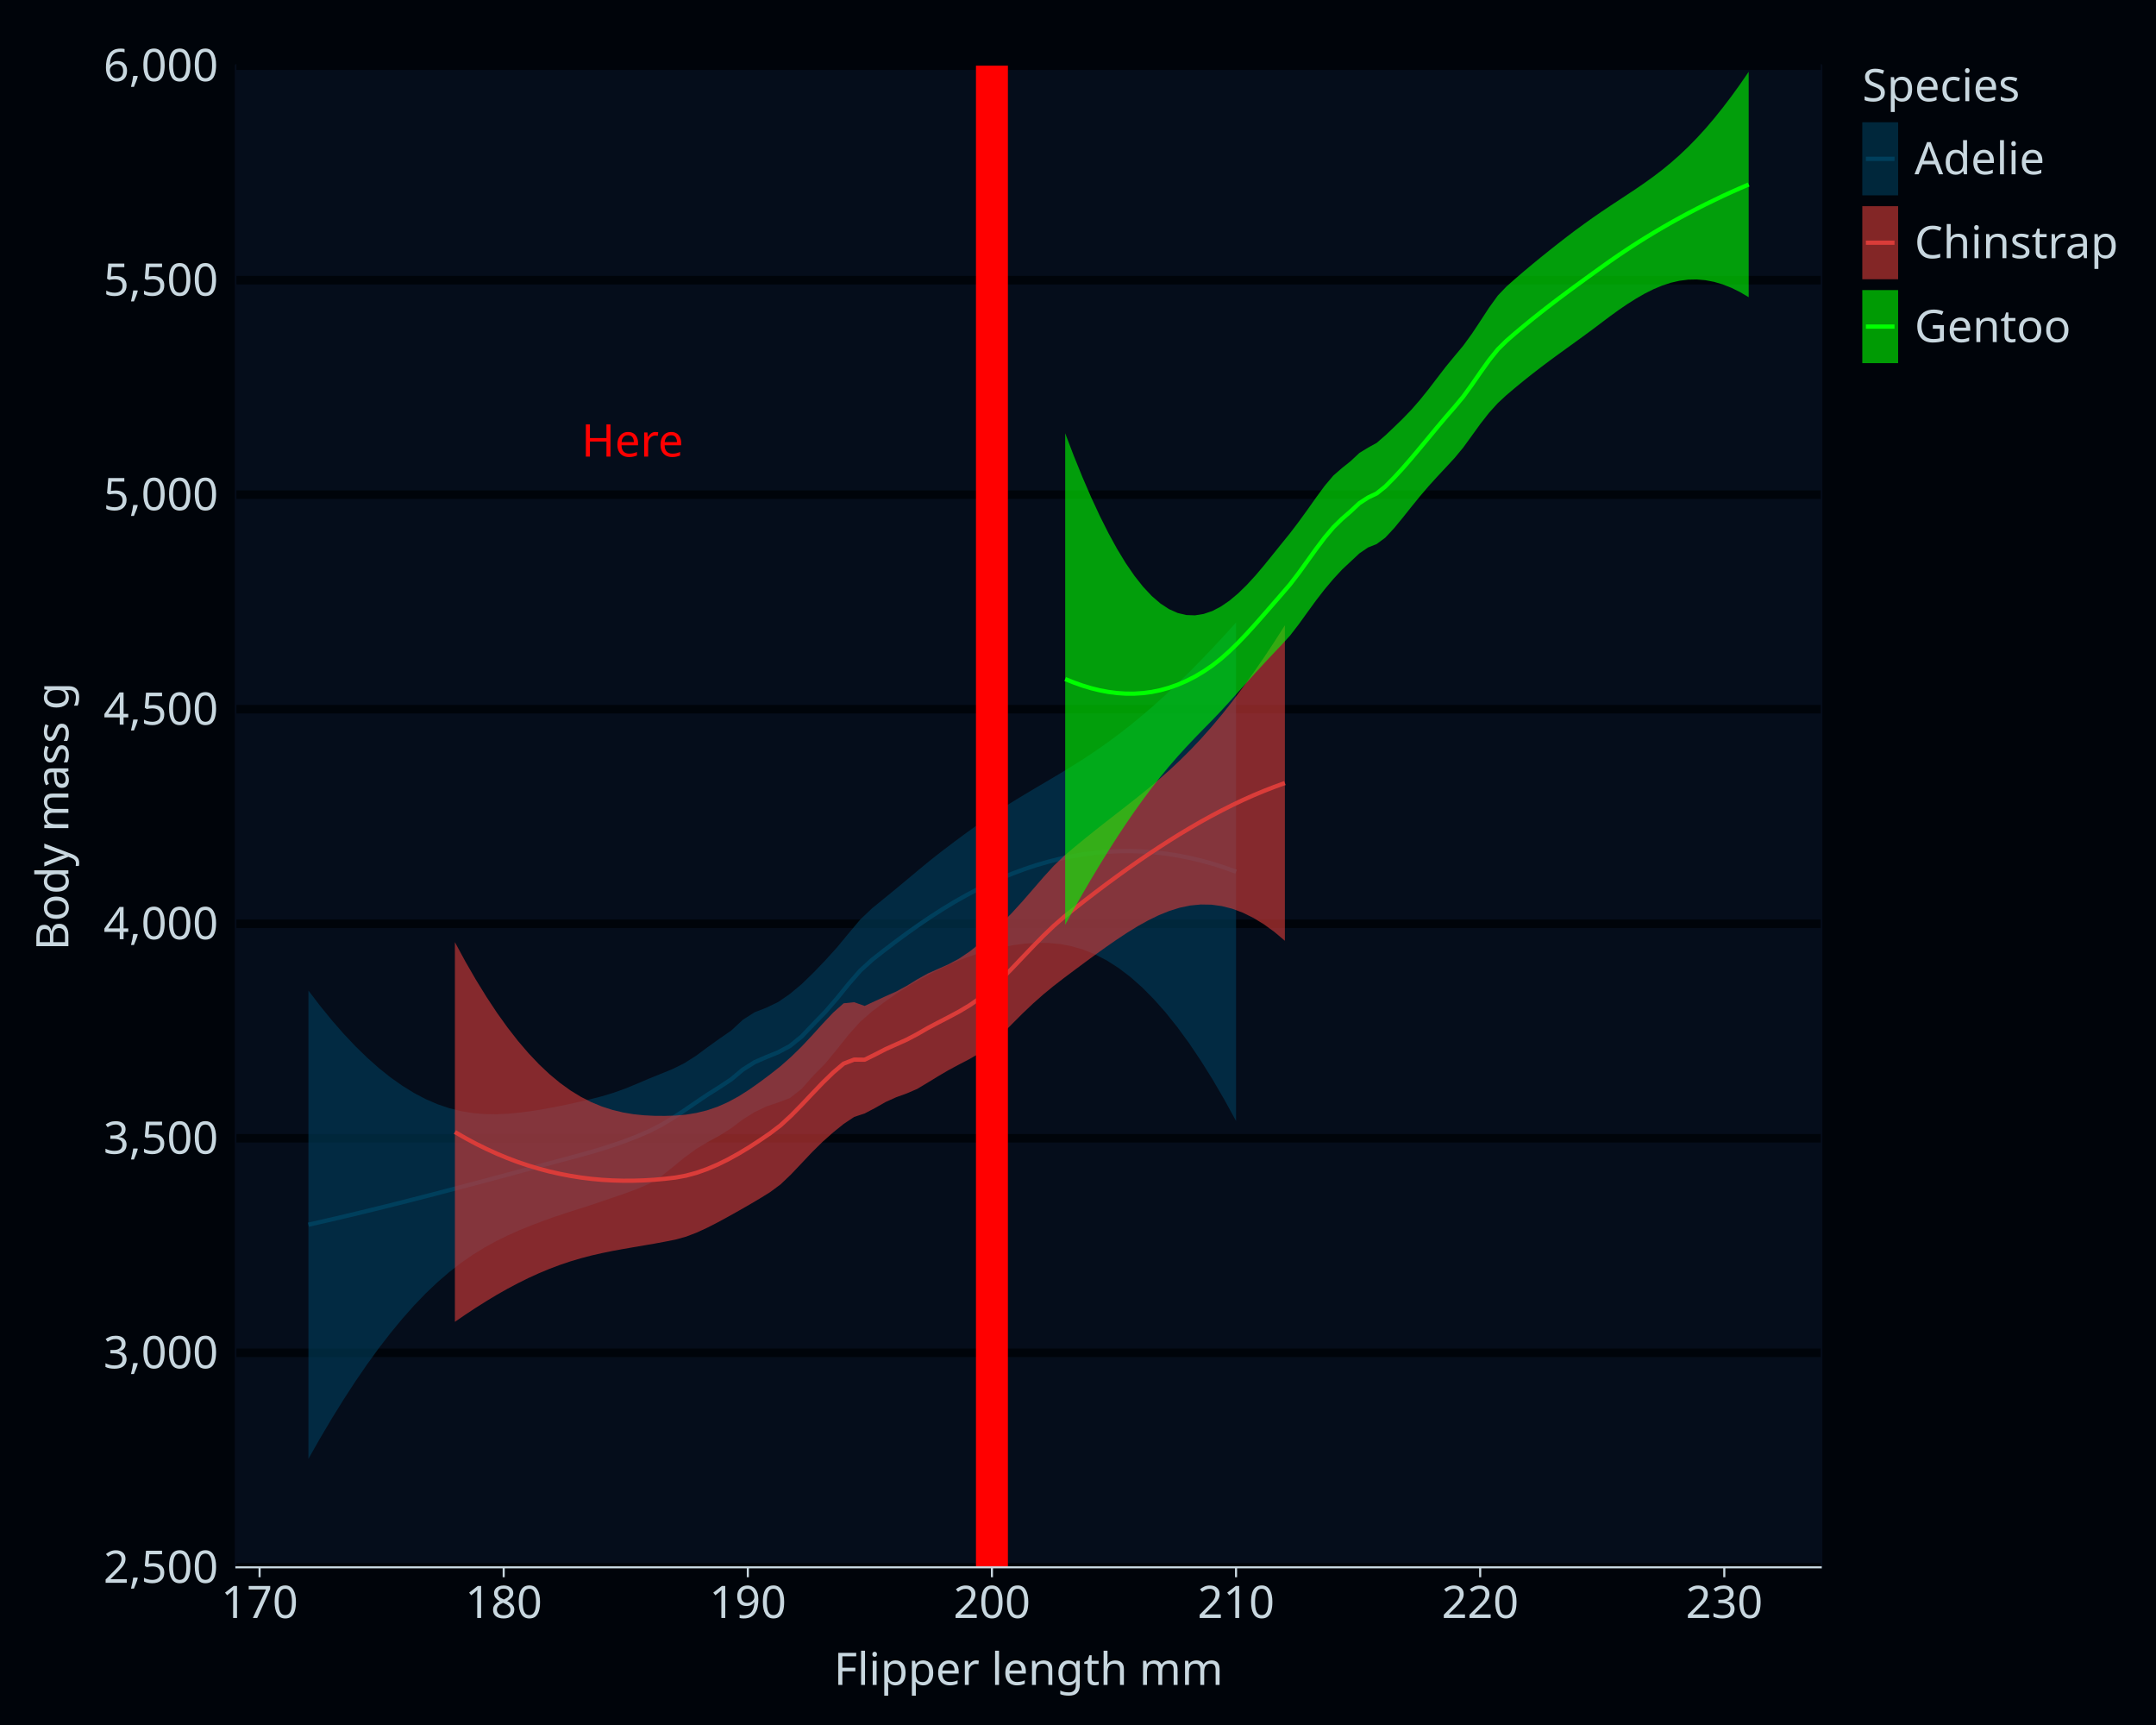
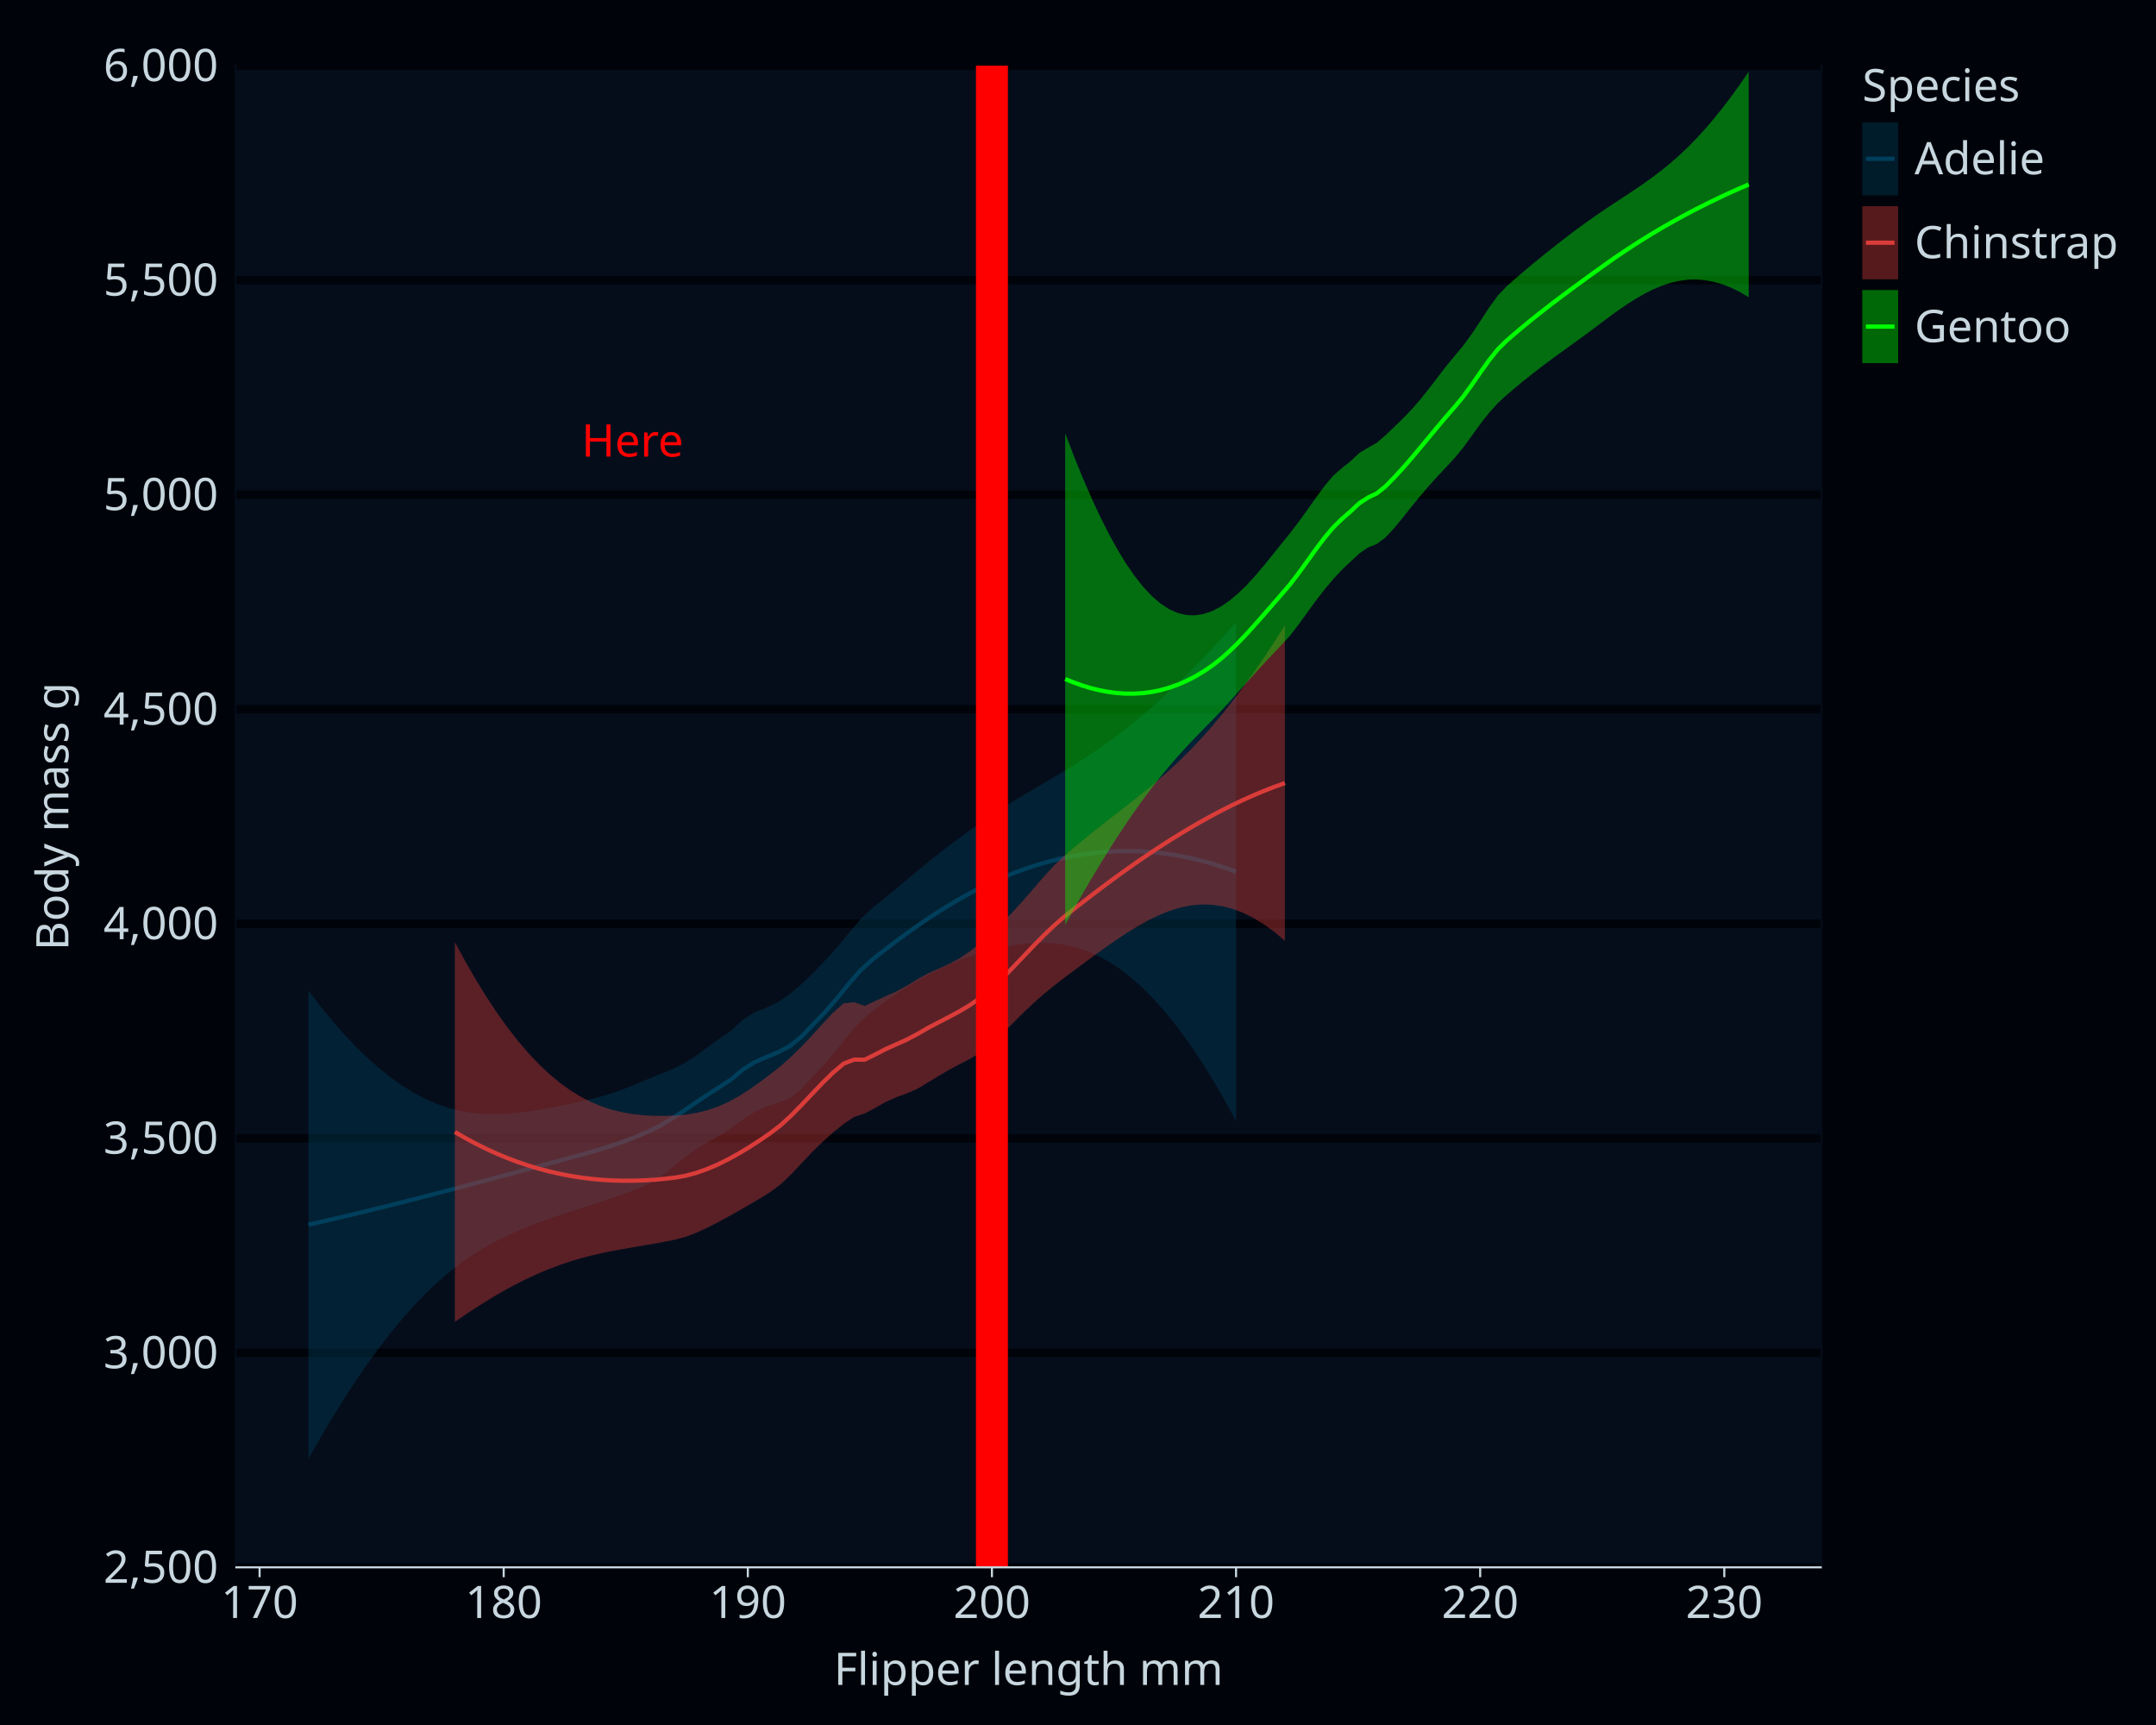
<svg xmlns="http://www.w3.org/2000/svg" class="svglite" data-engine-version="2.0" width="720.00pt" height="576.00pt" viewBox="0 0 720.00 576.00">
  <defs>
    <style type="text/css">
    .svglite line, .svglite polyline, .svglite polygon, .svglite path, .svglite rect, .svglite circle {
      fill: none;
      stroke: #000000;
      stroke-linecap: round;
      stroke-linejoin: round;
      stroke-miterlimit: 10.00;
    }
  </style>
  </defs>
  <rect width="100%" height="100%" style="stroke: none; fill: #FFFFFF;" />
  <defs>
    <clipPath id="cpMC4wMHw3MjAuMDB8MC4wMHw1NzYuMDA=">
      <rect x="0.00" y="0.00" width="720.00" height="576.00" />
    </clipPath>
  </defs>
  <g clip-path="url(#cpMC4wMHw3MjAuMDB8MC4wMHw1NzYuMDA=)">
    <rect x="0.00" y="0.00" width="720.00" height="576.00" style="stroke-width: 1.07; stroke: #00040A; fill: #00040A;" />
    <rect x="78.95" y="21.92" width="529.09" height="501.43" style="stroke-width: 1.07; stroke: #050D1B; fill: #050D1B;" />
    <polyline points="127.45,523.35 127.45,21.92 " style="stroke-width: 2.84; stroke: none; stroke-linecap: butt;" />
    <polyline points="208.98,523.35 208.98,21.92 " style="stroke-width: 2.84; stroke: none; stroke-linecap: butt;" />
    <polyline points="290.50,523.35 290.50,21.92 " style="stroke-width: 2.84; stroke: none; stroke-linecap: butt;" />
    <polyline points="372.02,523.35 372.02,21.92 " style="stroke-width: 2.84; stroke: none; stroke-linecap: butt;" />
    <polyline points="453.55,523.35 453.55,21.92 " style="stroke-width: 2.84; stroke: none; stroke-linecap: butt;" />
    <polyline points="535.07,523.35 535.07,21.92 " style="stroke-width: 2.84; stroke: none; stroke-linecap: butt;" />
    <polyline points="78.95,523.35 608.03,523.35 " style="stroke-width: 2.84; stroke: #00040A; stroke-linecap: butt;" />
    <polyline points="78.95,451.71 608.03,451.71 " style="stroke-width: 2.84; stroke: #00040A; stroke-linecap: butt;" />
    <polyline points="78.95,380.08 608.03,380.08 " style="stroke-width: 2.84; stroke: #00040A; stroke-linecap: butt;" />
    <polyline points="78.95,308.45 608.03,308.45 " style="stroke-width: 2.84; stroke: #00040A; stroke-linecap: butt;" />
    <polyline points="78.95,236.82 608.03,236.82 " style="stroke-width: 2.84; stroke: #00040A; stroke-linecap: butt;" />
    <polyline points="78.95,165.18 608.03,165.18 " style="stroke-width: 2.84; stroke: #00040A; stroke-linecap: butt;" />
    <polyline points="78.95,93.55 608.03,93.55 " style="stroke-width: 2.84; stroke: #00040A; stroke-linecap: butt;" />
    <polyline points="78.95,21.92 608.03,21.92 " style="stroke-width: 2.84; stroke: #00040A; stroke-linecap: butt;" />
    <polyline points="86.69,523.35 86.69,21.92 " style="stroke-width: 2.84; stroke: none; stroke-linecap: butt;" />
    <polyline points="168.21,523.35 168.21,21.92 " style="stroke-width: 2.84; stroke: none; stroke-linecap: butt;" />
    <polyline points="249.74,523.35 249.74,21.92 " style="stroke-width: 2.84; stroke: none; stroke-linecap: butt;" />
    <polyline points="331.26,523.35 331.26,21.92 " style="stroke-width: 2.84; stroke: none; stroke-linecap: butt;" />
    <polyline points="412.78,523.35 412.78,21.92 " style="stroke-width: 2.84; stroke: none; stroke-linecap: butt;" />
    <polyline points="494.31,523.35 494.31,21.92 " style="stroke-width: 2.84; stroke: none; stroke-linecap: butt;" />
    <polyline points="575.83,523.35 575.83,21.92 " style="stroke-width: 2.84; stroke: none; stroke-linecap: butt;" />
-     <polygon points="103.00,330.76 106.92,335.89 110.84,340.70 114.76,345.19 118.68,349.34 122.60,353.16 126.52,356.64 130.45,359.78 134.37,362.55 138.29,364.97 142.21,367.03 146.13,368.72 150.05,370.05 153.97,371.03 157.89,371.67 161.82,372.00 165.74,372.06 169.66,371.88 173.58,371.51 177.50,370.99 181.42,370.36 185.34,369.64 189.27,368.84 193.19,367.97 197.11,367.06 201.03,366.06 204.95,364.87 208.87,363.46 212.79,361.85 216.72,360.17 220.64,358.58 224.56,356.99 228.48,355.05 232.40,352.56 236.32,349.66 240.24,346.84 244.17,344.14 248.09,340.50 252.01,338.01 255.93,336.48 259.85,334.60 263.77,331.90 267.69,328.63 271.61,324.83 275.54,320.74 279.46,316.42 283.38,311.68 287.30,307.02 291.22,303.30 295.14,300.11 299.06,296.90 302.99,293.64 306.91,290.35 310.83,287.13 314.75,284.06 318.67,281.10 322.59,278.19 326.51,275.38 330.44,272.69 334.36,270.11 338.28,267.65 342.20,265.27 346.12,262.94 350.04,260.63 353.96,258.30 357.88,255.91 361.81,253.43 365.73,250.83 369.65,248.09 373.57,245.20 377.49,242.14 381.41,238.92 385.33,235.54 389.26,232.00 393.18,228.31 397.10,224.48 401.02,220.50 404.94,216.41 408.86,212.19 412.78,207.86 412.78,374.31 408.86,367.16 404.94,360.44 401.02,354.17 397.10,348.34 393.18,342.98 389.26,338.07 385.33,333.65 381.41,329.69 377.49,326.22 373.57,323.24 369.65,320.73 365.73,318.69 361.81,317.11 357.88,315.96 353.96,315.22 350.04,314.86 346.12,314.82 342.20,315.09 338.28,315.61 334.36,316.36 330.44,317.31 326.51,318.45 322.59,319.78 318.67,321.33 314.75,323.12 310.83,325.10 306.91,327.19 302.99,329.47 299.06,331.98 295.14,334.76 291.22,337.73 287.30,341.15 283.38,345.51 279.46,350.45 275.54,355.18 271.61,359.17 267.69,363.60 263.77,366.67 259.85,368.14 255.93,369.45 252.01,371.34 248.09,373.78 244.17,376.72 240.24,379.23 236.32,381.35 232.40,383.72 228.48,386.58 224.56,389.81 220.64,392.92 216.72,395.30 212.79,397.00 208.87,398.45 204.95,399.79 201.03,401.12 197.11,402.45 193.19,403.71 189.27,404.95 185.34,406.26 181.42,407.66 177.50,409.14 173.58,410.73 169.66,412.48 165.74,414.40 161.82,416.56 157.89,418.98 153.97,421.70 150.05,424.74 146.13,428.12 142.21,431.84 138.29,435.91 134.37,440.33 130.45,445.08 126.52,450.16 122.60,455.57 118.68,461.28 114.76,467.30 110.84,473.62 106.92,480.23 103.00,487.13 " style="stroke-width: 0.00; stroke: none; stroke-linecap: butt; fill: #003F5C; fill-opacity: 0.60;" />
+     <polygon points="103.00,330.76 106.92,335.89 110.84,340.70 114.76,345.19 118.68,349.34 122.60,353.16 126.52,356.64 130.45,359.78 134.37,362.55 138.29,364.97 142.21,367.03 146.13,368.72 150.05,370.05 153.97,371.03 157.89,371.67 161.82,372.00 165.74,372.06 169.66,371.88 173.58,371.51 177.50,370.99 181.42,370.36 185.34,369.64 189.27,368.84 193.19,367.97 197.11,367.06 201.03,366.06 204.95,364.87 208.87,363.46 212.79,361.85 216.72,360.17 220.64,358.58 224.56,356.99 228.48,355.05 232.40,352.56 236.32,349.66 240.24,346.84 244.17,344.14 248.09,340.50 252.01,338.01 255.93,336.48 259.85,334.60 263.77,331.90 267.69,328.63 271.61,324.83 275.54,320.74 279.46,316.42 283.38,311.68 287.30,307.02 291.22,303.30 295.14,300.11 299.06,296.90 302.99,293.64 306.91,290.35 310.83,287.13 314.75,284.06 318.67,281.10 322.59,278.19 326.51,275.38 330.44,272.69 334.36,270.11 338.28,267.65 342.20,265.27 346.12,262.94 350.04,260.63 353.96,258.30 357.88,255.91 361.81,253.43 365.73,250.83 369.65,248.09 373.57,245.20 377.49,242.14 381.41,238.92 385.33,235.54 389.26,232.00 393.18,228.31 397.10,224.48 401.02,220.50 404.94,216.41 408.86,212.19 412.78,207.86 412.78,374.31 408.86,367.16 404.94,360.44 401.02,354.17 397.10,348.34 393.18,342.98 389.26,338.07 385.33,333.65 381.41,329.69 377.49,326.22 373.57,323.24 369.65,320.73 365.73,318.69 361.81,317.11 357.88,315.96 353.96,315.22 350.04,314.86 346.12,314.82 342.20,315.09 338.28,315.61 334.36,316.36 330.44,317.31 326.51,318.45 322.59,319.78 318.67,321.33 314.75,323.12 310.83,325.10 306.91,327.19 302.99,329.47 299.06,331.98 295.14,334.76 291.22,337.73 287.30,341.15 283.38,345.51 279.46,350.45 275.54,355.18 271.61,359.17 267.69,363.60 263.77,366.67 259.85,368.14 255.93,369.45 252.01,371.34 248.09,373.78 244.17,376.72 240.24,379.23 236.32,381.35 232.40,383.72 228.48,386.58 224.56,389.81 220.64,392.92 216.72,395.30 212.79,397.00 208.87,398.45 204.95,399.79 201.03,401.12 197.11,402.45 193.19,403.71 189.27,404.95 185.34,406.26 181.42,407.66 177.50,409.14 173.58,410.73 169.66,412.48 165.74,414.40 161.82,416.56 157.89,418.98 153.97,421.70 150.05,424.74 146.13,428.12 142.21,431.84 138.29,435.91 134.37,440.33 130.45,445.08 126.52,450.16 122.60,455.57 118.68,461.28 114.76,467.30 110.84,473.62 106.92,480.23 103.00,487.13 " style="stroke-width: 0.00; stroke: none; stroke-linecap: butt; fill: #003F5C; fill-opacity: 0.40;" />
    <polyline points="103.00,330.76 106.92,335.89 110.84,340.70 114.76,345.19 118.68,349.34 122.60,353.16 126.52,356.64 130.45,359.78 134.37,362.55 138.29,364.97 142.21,367.03 146.13,368.72 150.05,370.05 153.97,371.03 157.89,371.67 161.82,372.00 165.74,372.06 169.66,371.88 173.58,371.51 177.50,370.99 181.42,370.36 185.34,369.64 189.27,368.84 193.19,367.97 197.11,367.06 201.03,366.06 204.95,364.87 208.87,363.46 212.79,361.85 216.72,360.17 220.64,358.58 224.56,356.99 228.48,355.05 232.40,352.56 236.32,349.66 240.24,346.84 244.17,344.14 248.09,340.50 252.01,338.01 255.93,336.48 259.85,334.60 263.77,331.90 267.69,328.63 271.61,324.83 275.54,320.74 279.46,316.42 283.38,311.68 287.30,307.02 291.22,303.30 295.14,300.11 299.06,296.90 302.99,293.64 306.91,290.35 310.83,287.13 314.75,284.06 318.67,281.10 322.59,278.19 326.51,275.38 330.44,272.69 334.36,270.11 338.28,267.65 342.20,265.27 346.12,262.94 350.04,260.63 353.96,258.30 357.88,255.91 361.81,253.43 365.73,250.83 369.65,248.09 373.57,245.20 377.49,242.14 381.41,238.92 385.33,235.54 389.26,232.00 393.18,228.31 397.10,224.48 401.02,220.50 404.94,216.41 408.86,212.19 412.78,207.86 " style="stroke-width: 1.41; stroke: none; stroke-linecap: butt;" />
    <polyline points="412.78,374.31 408.86,367.16 404.94,360.44 401.02,354.17 397.10,348.34 393.18,342.98 389.26,338.07 385.33,333.65 381.41,329.69 377.49,326.22 373.57,323.24 369.65,320.73 365.73,318.69 361.81,317.11 357.88,315.96 353.96,315.22 350.04,314.86 346.12,314.82 342.20,315.09 338.28,315.61 334.36,316.36 330.44,317.31 326.51,318.45 322.59,319.78 318.67,321.33 314.75,323.12 310.83,325.10 306.91,327.19 302.99,329.47 299.06,331.98 295.14,334.76 291.22,337.73 287.30,341.15 283.38,345.51 279.46,350.45 275.54,355.18 271.61,359.17 267.69,363.60 263.77,366.67 259.85,368.14 255.93,369.45 252.01,371.34 248.09,373.78 244.17,376.72 240.24,379.23 236.32,381.35 232.40,383.72 228.48,386.58 224.56,389.81 220.64,392.92 216.72,395.30 212.79,397.00 208.87,398.45 204.95,399.79 201.03,401.12 197.11,402.45 193.19,403.71 189.27,404.95 185.34,406.26 181.42,407.66 177.50,409.14 173.58,410.73 169.66,412.48 165.74,414.40 161.82,416.56 157.89,418.98 153.97,421.70 150.05,424.74 146.13,428.12 142.21,431.84 138.29,435.91 134.37,440.33 130.45,445.08 126.52,450.16 122.60,455.57 118.68,461.28 114.76,467.30 110.84,473.62 106.92,480.23 103.00,487.13 " style="stroke-width: 1.41; stroke: none; stroke-linecap: butt;" />
    <polyline points="103.00,408.94 106.92,408.06 110.84,407.16 114.76,406.24 118.68,405.31 122.60,404.36 126.52,403.40 130.45,402.43 134.37,401.44 138.29,400.44 142.21,399.44 146.13,398.42 150.05,397.39 153.97,396.36 157.89,395.32 161.82,394.28 165.74,393.23 169.66,392.18 173.58,391.12 177.50,390.07 181.42,389.01 185.34,387.95 189.27,386.89 193.19,385.84 197.11,384.75 201.03,383.59 204.95,382.33 208.87,380.95 212.79,379.43 216.72,377.73 220.64,375.75 224.56,373.40 228.48,370.82 232.40,368.14 236.32,365.50 240.24,363.03 244.17,360.43 248.09,357.14 252.01,354.67 255.93,352.97 259.85,351.37 263.77,349.29 267.69,346.12 271.61,342.00 275.54,337.96 279.46,333.43 283.38,328.59 287.30,324.09 291.22,320.51 295.14,317.43 299.06,314.44 302.99,311.55 306.91,308.77 310.83,306.11 314.75,303.59 318.67,301.21 322.59,298.99 326.51,296.91 330.44,295.00 334.36,293.24 338.28,291.63 342.20,290.18 346.12,288.88 350.04,287.75 353.96,286.76 357.88,285.94 361.81,285.27 365.73,284.76 369.65,284.41 373.57,284.22 377.49,284.18 381.41,284.31 385.33,284.59 389.26,285.04 393.18,285.64 397.10,286.41 401.02,287.33 404.94,288.42 408.86,289.67 412.78,291.08 " style="stroke-width: 1.41; stroke: #003F5C; stroke-linecap: butt;" />
-     <polygon points="151.91,314.59 155.42,321.07 158.93,327.15 162.44,332.84 165.94,338.14 169.45,343.04 172.96,347.55 176.47,351.65 179.98,355.36 183.49,358.67 187.00,361.58 190.50,364.11 194.01,366.26 197.52,368.04 201.03,369.49 204.54,370.61 208.05,371.46 211.56,372.05 215.06,372.41 218.57,372.59 222.08,372.61 225.59,372.50 229.10,372.19 232.61,371.61 236.12,370.75 239.62,369.56 243.13,368.00 246.64,366.10 250.15,363.87 253.66,361.39 257.17,358.77 260.68,356.00 264.18,352.90 267.69,349.48 271.20,345.74 274.71,341.86 278.22,338.14 281.73,335.01 285.24,334.65 288.74,335.89 292.25,334.26 295.76,332.65 299.27,331.09 302.78,329.19 306.29,327.03 309.80,325.08 313.31,323.52 316.81,321.95 320.32,320.07 323.83,317.71 327.34,314.92 330.85,311.81 334.36,308.48 337.87,304.90 341.37,301.06 344.88,297.03 348.39,292.97 351.90,289.11 355.41,285.74 358.92,282.78 362.43,279.90 365.93,277.09 369.44,274.33 372.95,271.60 376.46,268.87 379.97,266.10 383.48,263.26 386.99,260.31 390.49,257.21 394.00,253.93 397.51,250.45 401.02,246.74 404.53,242.80 408.04,238.62 411.55,234.20 415.05,229.55 418.56,224.67 422.07,219.59 425.58,214.29 429.09,208.80 429.09,314.14 425.58,311.18 422.07,308.63 418.56,306.49 415.05,304.76 411.55,303.45 408.04,302.56 404.53,302.08 401.02,302.02 397.51,302.36 394.00,303.09 390.49,304.18 386.99,305.60 383.48,307.31 379.97,309.26 376.46,311.42 372.95,313.74 369.44,316.17 365.93,318.69 362.43,321.26 358.92,323.87 355.41,326.49 351.90,329.20 348.39,332.08 344.88,335.19 341.37,338.53 337.87,342.04 334.36,345.59 330.85,348.91 327.34,351.55 323.83,353.60 320.32,355.43 316.81,357.31 313.31,359.36 309.80,361.51 306.29,363.61 302.78,365.12 299.27,366.39 295.76,367.97 292.25,369.97 288.74,371.81 285.24,372.96 281.73,375.31 278.22,378.14 274.71,381.26 271.20,384.72 267.69,388.43 264.18,392.14 260.68,395.48 257.17,398.08 253.66,400.25 250.15,402.32 246.64,404.33 243.13,406.29 239.62,408.20 236.12,409.99 232.61,411.60 229.10,412.94 225.59,413.91 222.08,414.61 218.57,415.26 215.06,415.86 211.56,416.46 208.05,417.07 204.54,417.71 201.03,418.43 197.52,419.23 194.01,420.15 190.50,421.19 187.00,422.37 183.49,423.69 179.98,425.15 176.47,426.75 172.96,428.49 169.45,430.35 165.94,432.34 162.44,434.45 158.93,436.66 155.42,438.97 151.91,441.38 " style="stroke-width: 0.00; stroke: none; stroke-linecap: butt; fill: #DA3C39; fill-opacity: 0.60;" />
+     <polygon points="151.91,314.59 155.42,321.07 158.93,327.15 162.44,332.84 165.94,338.14 169.45,343.04 172.96,347.55 176.47,351.65 179.98,355.36 183.49,358.67 187.00,361.58 190.50,364.11 194.01,366.26 197.52,368.04 201.03,369.49 204.54,370.61 208.05,371.46 211.56,372.05 215.06,372.41 218.57,372.59 222.08,372.61 225.59,372.50 229.10,372.19 232.61,371.61 236.12,370.75 239.62,369.56 243.13,368.00 246.64,366.10 250.15,363.87 253.66,361.39 257.17,358.77 260.68,356.00 264.18,352.90 267.69,349.48 271.20,345.74 274.71,341.86 278.22,338.14 281.73,335.01 285.24,334.65 288.74,335.89 292.25,334.26 295.76,332.65 299.27,331.09 302.78,329.19 306.29,327.03 309.80,325.08 313.31,323.52 316.81,321.95 320.32,320.07 323.83,317.71 327.34,314.92 330.85,311.81 334.36,308.48 337.87,304.90 341.37,301.06 344.88,297.03 348.39,292.97 351.90,289.11 355.41,285.74 358.92,282.78 362.43,279.90 365.93,277.09 369.44,274.33 372.95,271.60 376.46,268.87 379.97,266.10 383.48,263.26 386.99,260.31 390.49,257.21 394.00,253.93 397.51,250.45 401.02,246.74 404.53,242.80 408.04,238.62 411.55,234.20 415.05,229.55 418.56,224.67 422.07,219.59 425.58,214.29 429.09,208.80 429.09,314.14 425.58,311.18 422.07,308.63 418.56,306.49 415.05,304.76 411.55,303.45 408.04,302.56 404.53,302.08 401.02,302.02 397.51,302.36 394.00,303.09 390.49,304.18 386.99,305.60 383.48,307.31 379.97,309.26 376.46,311.42 372.95,313.74 369.44,316.17 365.93,318.69 362.43,321.26 358.92,323.87 355.41,326.49 351.90,329.20 348.39,332.08 344.88,335.19 341.37,338.53 337.87,342.04 334.36,345.59 330.85,348.91 327.34,351.55 323.83,353.60 320.32,355.43 316.81,357.31 313.31,359.36 309.80,361.51 306.29,363.61 302.78,365.12 299.27,366.39 295.76,367.97 292.25,369.97 288.74,371.81 285.24,372.96 281.73,375.31 278.22,378.14 274.71,381.26 271.20,384.72 267.69,388.43 264.18,392.14 260.68,395.48 257.17,398.08 253.66,400.25 250.15,402.32 246.64,404.33 243.13,406.29 239.62,408.20 236.12,409.99 232.61,411.60 229.10,412.94 225.59,413.91 222.08,414.61 218.57,415.26 215.06,415.86 211.56,416.46 208.05,417.07 204.54,417.71 201.03,418.43 197.52,419.23 194.01,420.15 190.50,421.19 187.00,422.37 183.49,423.69 179.98,425.15 176.47,426.75 172.96,428.49 169.45,430.35 165.94,432.34 162.44,434.45 158.93,436.66 155.42,438.97 151.91,441.38 " style="stroke-width: 0.00; stroke: none; stroke-linecap: butt; fill: #DA3C39; fill-opacity: 0.40;" />
    <polyline points="151.91,314.59 155.42,321.07 158.93,327.15 162.44,332.84 165.94,338.14 169.45,343.04 172.96,347.55 176.47,351.65 179.98,355.36 183.49,358.67 187.00,361.58 190.50,364.11 194.01,366.26 197.52,368.04 201.03,369.49 204.54,370.61 208.05,371.46 211.56,372.05 215.06,372.41 218.57,372.59 222.08,372.61 225.59,372.50 229.10,372.19 232.61,371.61 236.12,370.75 239.62,369.56 243.13,368.00 246.64,366.10 250.15,363.87 253.66,361.39 257.17,358.77 260.68,356.00 264.18,352.90 267.69,349.48 271.20,345.74 274.71,341.86 278.22,338.14 281.73,335.01 285.24,334.65 288.74,335.89 292.25,334.26 295.76,332.65 299.27,331.09 302.78,329.19 306.29,327.03 309.80,325.08 313.31,323.52 316.81,321.95 320.32,320.07 323.83,317.71 327.34,314.92 330.85,311.81 334.36,308.48 337.87,304.90 341.37,301.06 344.88,297.03 348.39,292.97 351.90,289.11 355.41,285.74 358.92,282.78 362.43,279.90 365.93,277.09 369.44,274.33 372.95,271.60 376.46,268.87 379.97,266.10 383.48,263.26 386.99,260.31 390.49,257.21 394.00,253.93 397.51,250.45 401.02,246.74 404.53,242.80 408.04,238.62 411.55,234.20 415.05,229.55 418.56,224.67 422.07,219.59 425.58,214.29 429.09,208.80 " style="stroke-width: 1.41; stroke: none; stroke-linecap: butt;" />
    <polyline points="429.09,314.14 425.58,311.18 422.07,308.63 418.56,306.49 415.05,304.76 411.55,303.45 408.04,302.56 404.53,302.08 401.02,302.02 397.51,302.36 394.00,303.09 390.49,304.18 386.99,305.60 383.48,307.31 379.97,309.26 376.46,311.42 372.95,313.74 369.44,316.17 365.93,318.69 362.43,321.26 358.92,323.87 355.41,326.49 351.90,329.20 348.39,332.08 344.88,335.19 341.37,338.53 337.87,342.04 334.36,345.59 330.85,348.91 327.34,351.55 323.83,353.60 320.32,355.43 316.81,357.31 313.31,359.36 309.80,361.51 306.29,363.61 302.78,365.12 299.27,366.39 295.76,367.97 292.25,369.97 288.74,371.81 285.24,372.96 281.73,375.31 278.22,378.14 274.71,381.26 271.20,384.72 267.69,388.43 264.18,392.14 260.68,395.48 257.17,398.08 253.66,400.25 250.15,402.32 246.64,404.33 243.13,406.29 239.62,408.20 236.12,409.99 232.61,411.60 229.10,412.94 225.59,413.91 222.08,414.61 218.57,415.26 215.06,415.86 211.56,416.46 208.05,417.07 204.54,417.71 201.03,418.43 197.52,419.23 194.01,420.15 190.50,421.19 187.00,422.37 183.49,423.69 179.98,425.15 176.47,426.75 172.96,428.49 169.45,430.35 165.94,432.34 162.44,434.45 158.93,436.66 155.42,438.97 151.91,441.38 " style="stroke-width: 1.41; stroke: none; stroke-linecap: butt;" />
    <polyline points="151.91,377.99 155.42,380.02 158.93,381.91 162.44,383.64 165.94,385.24 169.45,386.70 172.96,388.02 176.47,389.20 179.98,390.25 183.49,391.18 187.00,391.97 190.50,392.65 194.01,393.20 197.52,393.64 201.03,393.96 204.54,394.16 208.05,394.26 211.56,394.25 215.06,394.14 218.57,393.93 222.08,393.61 225.59,393.20 229.10,392.56 232.61,391.61 236.12,390.37 239.62,388.88 243.13,387.15 246.64,385.21 250.15,383.10 253.66,380.82 257.17,378.42 260.68,375.74 264.18,372.52 267.69,368.95 271.20,365.23 274.71,361.56 278.22,358.14 281.73,355.16 285.24,353.81 288.74,353.85 292.25,352.12 295.76,350.31 299.27,348.74 302.78,347.16 306.29,345.32 309.80,343.29 313.31,341.44 316.81,339.63 320.32,337.75 323.83,335.66 327.34,333.24 330.85,330.36 334.36,327.03 337.87,323.47 341.37,319.79 344.88,316.11 348.39,312.53 351.90,309.16 355.41,306.11 358.92,303.32 362.43,300.58 365.93,297.89 369.44,295.25 372.95,292.67 376.46,290.14 379.97,287.68 383.48,285.28 386.99,282.95 390.49,280.70 394.00,278.51 397.51,276.41 401.02,274.38 404.53,272.44 408.04,270.59 411.55,268.82 415.05,267.15 418.56,265.58 422.07,264.11 425.58,262.74 429.09,261.47 " style="stroke-width: 1.41; stroke: #DA3C39; stroke-linecap: butt;" />
-     <polygon points="355.72,144.68 358.61,152.23 361.50,159.35 364.39,166.04 367.28,172.27 370.17,178.02 373.05,183.28 375.94,188.03 378.83,192.24 381.72,195.90 384.61,198.99 387.50,201.49 390.39,203.39 393.28,204.68 396.17,205.37 399.06,205.47 401.95,205.01 404.84,204.03 407.73,202.52 410.62,200.54 413.51,198.11 416.40,195.29 419.29,192.14 422.17,188.73 425.06,185.16 427.95,181.57 430.84,178.00 433.73,174.20 436.62,170.21 439.51,166.13 442.40,162.20 445.29,158.78 448.18,156.27 451.07,153.96 453.96,151.25 456.85,149.48 459.74,147.89 462.63,145.39 465.52,142.65 468.41,139.85 471.30,136.85 474.18,133.55 477.07,129.96 479.96,126.18 482.85,122.42 485.74,118.91 488.63,115.45 491.52,111.47 494.41,107.12 497.30,102.70 500.19,98.70 503.08,95.68 505.97,93.12 508.86,90.64 511.75,88.22 514.64,85.85 517.53,83.53 520.42,81.25 523.31,79.01 526.19,76.83 529.08,74.72 531.97,72.66 534.86,70.67 537.75,68.73 540.64,66.82 543.53,64.92 546.42,63.00 549.31,61.01 552.20,58.93 555.09,56.72 557.98,54.35 560.87,51.80 563.76,49.06 566.65,46.10 569.54,42.94 572.43,39.55 575.31,35.96 578.20,32.16 581.09,28.16 583.98,23.96 583.98,99.24 581.09,97.54 578.20,96.11 575.31,94.97 572.43,94.12 569.54,93.57 566.65,93.32 563.76,93.38 560.87,93.75 557.98,94.41 555.09,95.36 552.20,96.57 549.31,98.01 546.42,99.67 543.53,101.49 540.64,103.46 537.75,105.55 534.86,107.72 531.97,109.90 529.08,112.03 526.19,114.13 523.31,116.21 520.42,118.30 517.53,120.42 514.64,122.59 511.75,124.82 508.86,127.12 505.97,129.49 503.08,131.94 500.19,134.61 497.30,137.81 494.41,141.49 491.52,145.49 488.63,149.47 485.74,152.96 482.85,156.08 479.96,159.17 477.07,162.36 474.18,165.74 471.30,169.29 468.41,172.92 465.52,176.42 462.63,179.52 459.74,181.66 456.85,182.82 453.96,184.79 451.07,187.49 448.18,190.20 445.29,193.32 442.40,196.74 439.51,200.47 436.62,204.44 433.73,208.45 430.84,212.20 427.95,215.37 425.06,218.41 422.17,221.49 419.29,224.63 416.40,227.83 413.51,231.06 410.62,234.28 407.73,237.44 404.84,240.46 401.95,243.39 399.06,246.36 396.17,249.42 393.28,252.60 390.39,255.93 387.50,259.43 384.61,263.11 381.72,266.97 378.83,271.00 375.94,275.20 373.05,279.56 370.17,284.08 367.28,288.75 364.39,293.55 361.50,298.50 358.61,303.58 355.72,308.79 " style="stroke-width: 0.00; stroke: none; stroke-linecap: butt; fill: #00FF00; fill-opacity: 0.60;" />
+     <polygon points="355.72,144.68 358.61,152.23 361.50,159.35 364.39,166.04 367.28,172.27 370.17,178.02 373.05,183.28 375.94,188.03 378.83,192.24 381.72,195.90 384.61,198.99 387.50,201.49 390.39,203.39 393.28,204.68 396.17,205.37 399.06,205.47 401.95,205.01 404.84,204.03 407.73,202.52 410.62,200.54 413.51,198.11 416.40,195.29 419.29,192.14 422.17,188.73 425.06,185.16 427.95,181.57 430.84,178.00 433.73,174.20 436.62,170.21 439.51,166.13 442.40,162.20 445.29,158.78 448.18,156.27 451.07,153.96 453.96,151.25 456.85,149.48 459.74,147.89 462.63,145.39 465.52,142.65 468.41,139.85 471.30,136.85 474.18,133.55 477.07,129.96 479.96,126.18 482.85,122.42 485.74,118.91 488.63,115.45 491.52,111.47 494.41,107.12 497.30,102.70 500.19,98.70 503.08,95.68 505.97,93.12 508.86,90.64 511.75,88.22 514.64,85.85 517.53,83.53 520.42,81.25 523.31,79.01 526.19,76.83 529.08,74.72 531.97,72.66 534.86,70.67 537.75,68.73 540.64,66.82 543.53,64.92 546.42,63.00 549.31,61.01 552.20,58.93 555.09,56.72 557.98,54.35 560.87,51.80 563.76,49.06 566.65,46.10 569.54,42.94 572.43,39.55 575.31,35.96 578.20,32.16 581.09,28.16 583.98,23.96 583.98,99.24 581.09,97.54 578.20,96.11 575.31,94.97 572.43,94.12 569.54,93.57 566.65,93.32 563.76,93.38 560.87,93.75 557.98,94.41 555.09,95.36 552.20,96.57 549.31,98.01 546.42,99.67 543.53,101.49 540.64,103.46 537.75,105.55 534.86,107.72 531.97,109.90 529.08,112.03 526.19,114.13 523.31,116.21 520.42,118.30 517.53,120.42 514.64,122.59 511.75,124.82 508.86,127.12 505.97,129.49 503.08,131.94 500.19,134.61 497.30,137.81 494.41,141.49 491.52,145.49 488.63,149.47 485.74,152.96 482.85,156.08 479.96,159.17 477.07,162.36 474.18,165.74 471.30,169.29 468.41,172.92 465.52,176.42 462.63,179.52 459.74,181.66 456.85,182.82 453.96,184.79 451.07,187.49 448.18,190.20 445.29,193.32 442.40,196.74 439.51,200.47 436.62,204.44 433.73,208.45 430.84,212.20 427.95,215.37 425.06,218.41 422.17,221.49 419.29,224.63 416.40,227.83 413.51,231.06 410.62,234.28 407.73,237.44 404.84,240.46 401.95,243.39 399.06,246.36 396.17,249.42 393.28,252.60 390.39,255.93 387.50,259.43 384.61,263.11 381.72,266.97 378.83,271.00 375.94,275.20 373.05,279.56 370.17,284.08 367.28,288.75 364.39,293.55 361.50,298.50 358.61,303.58 355.72,308.79 " style="stroke-width: 0.00; stroke: none; stroke-linecap: butt; fill: #00FF00; fill-opacity: 0.40;" />
    <polyline points="355.72,144.68 358.61,152.23 361.50,159.35 364.39,166.04 367.28,172.27 370.17,178.02 373.05,183.28 375.94,188.03 378.83,192.24 381.72,195.90 384.61,198.99 387.50,201.49 390.39,203.39 393.28,204.68 396.17,205.37 399.06,205.47 401.95,205.01 404.84,204.03 407.73,202.52 410.62,200.54 413.51,198.11 416.40,195.29 419.29,192.14 422.17,188.73 425.06,185.16 427.95,181.57 430.84,178.00 433.73,174.20 436.62,170.21 439.51,166.13 442.40,162.20 445.29,158.78 448.18,156.27 451.07,153.96 453.96,151.25 456.85,149.48 459.74,147.89 462.63,145.39 465.52,142.65 468.41,139.85 471.30,136.85 474.18,133.55 477.07,129.96 479.96,126.18 482.85,122.42 485.74,118.91 488.63,115.45 491.52,111.47 494.41,107.12 497.30,102.70 500.19,98.70 503.08,95.68 505.97,93.12 508.86,90.64 511.75,88.22 514.64,85.85 517.53,83.53 520.42,81.25 523.31,79.01 526.19,76.83 529.08,74.72 531.97,72.66 534.86,70.67 537.75,68.73 540.64,66.82 543.53,64.92 546.42,63.00 549.31,61.01 552.20,58.93 555.09,56.72 557.98,54.35 560.87,51.80 563.76,49.06 566.65,46.10 569.54,42.94 572.43,39.55 575.31,35.96 578.20,32.16 581.09,28.16 583.98,23.96 " style="stroke-width: 1.41; stroke: none; stroke-linecap: butt;" />
    <polyline points="583.98,99.24 581.09,97.54 578.20,96.11 575.31,94.97 572.43,94.12 569.54,93.57 566.65,93.32 563.76,93.38 560.87,93.75 557.98,94.41 555.09,95.36 552.20,96.57 549.31,98.01 546.42,99.67 543.53,101.49 540.64,103.46 537.75,105.55 534.86,107.72 531.97,109.90 529.08,112.03 526.19,114.13 523.31,116.21 520.42,118.30 517.53,120.42 514.64,122.59 511.75,124.82 508.86,127.12 505.97,129.49 503.08,131.94 500.19,134.61 497.30,137.81 494.41,141.49 491.52,145.49 488.63,149.47 485.74,152.96 482.85,156.08 479.96,159.17 477.07,162.36 474.18,165.74 471.30,169.29 468.41,172.92 465.52,176.42 462.63,179.52 459.74,181.66 456.85,182.82 453.96,184.79 451.07,187.49 448.18,190.20 445.29,193.32 442.40,196.74 439.51,200.47 436.62,204.44 433.73,208.45 430.84,212.20 427.95,215.37 425.06,218.41 422.17,221.49 419.29,224.63 416.40,227.83 413.51,231.06 410.62,234.28 407.73,237.44 404.84,240.46 401.95,243.39 399.06,246.36 396.17,249.42 393.28,252.60 390.39,255.93 387.50,259.43 384.61,263.11 381.72,266.97 378.83,271.00 375.94,275.20 373.05,279.56 370.17,284.08 367.28,288.75 364.39,293.55 361.50,298.50 358.61,303.58 355.72,308.79 " style="stroke-width: 1.41; stroke: none; stroke-linecap: butt;" />
    <polyline points="355.72,226.74 358.61,227.90 361.50,228.93 364.39,229.80 367.28,230.51 370.17,231.05 373.05,231.42 375.94,231.61 378.83,231.62 381.72,231.43 384.61,231.05 387.50,230.46 390.39,229.66 393.28,228.64 396.17,227.39 399.06,225.92 401.95,224.20 404.84,222.24 407.73,219.98 410.62,217.41 413.51,214.59 416.40,211.56 419.29,208.38 422.17,205.11 425.06,201.79 427.95,198.47 430.84,195.10 433.73,191.33 436.62,187.32 439.51,183.30 442.40,179.47 445.29,176.05 448.18,173.23 451.07,170.72 453.96,168.02 456.85,166.15 459.74,164.77 462.63,162.46 465.52,159.53 468.41,156.39 471.30,153.07 474.18,149.64 477.07,146.16 479.96,142.67 482.85,139.25 485.74,135.93 488.63,132.46 491.52,128.48 494.41,124.30 497.30,120.26 500.19,116.66 503.08,113.81 505.97,111.30 508.86,108.88 511.75,106.52 514.64,104.22 517.53,101.97 520.42,99.77 523.31,97.61 526.19,95.48 529.08,93.37 531.97,91.28 534.86,89.20 537.75,87.14 540.64,85.14 543.53,83.21 546.42,81.33 549.31,79.51 552.20,77.75 555.09,76.04 557.98,74.38 560.87,72.78 563.76,71.22 566.65,69.71 569.54,68.25 572.43,66.84 575.31,65.46 578.20,64.13 581.09,62.85 583.98,61.60 " style="stroke-width: 1.41; stroke: #00FF00; stroke-linecap: butt;" />
    <line x1="331.26" y1="523.35" x2="331.26" y2="21.92" style="stroke-width: 10.67; stroke: #FF0000; stroke-linecap: butt;" />
    <text x="211.22" y="152.46" text-anchor="middle" style="font-size: 15.05px; fill: #FF0000; font-family: sans;" textLength="32.63px" lengthAdjust="spacingAndGlyphs">Here</text>
    <polyline points="78.95,523.35 78.95,21.92 " style="stroke-width: 0.70; stroke: none; stroke-linecap: square;" />
    <text x="72.89" y="528.51" text-anchor="end" style="font-size: 15.00px; fill: #C8D7DF; font-family: sans;" textLength="37.54px" lengthAdjust="spacingAndGlyphs">2,500</text>
    <text x="72.89" y="456.88" text-anchor="end" style="font-size: 15.00px; fill: #C8D7DF; font-family: sans;" textLength="37.54px" lengthAdjust="spacingAndGlyphs">3,000</text>
    <text x="72.89" y="385.24" text-anchor="end" style="font-size: 15.00px; fill: #C8D7DF; font-family: sans;" textLength="37.54px" lengthAdjust="spacingAndGlyphs">3,500</text>
    <text x="72.89" y="313.61" text-anchor="end" style="font-size: 15.00px; fill: #C8D7DF; font-family: sans;" textLength="37.54px" lengthAdjust="spacingAndGlyphs">4,000</text>
    <text x="72.89" y="241.98" text-anchor="end" style="font-size: 15.00px; fill: #C8D7DF; font-family: sans;" textLength="37.54px" lengthAdjust="spacingAndGlyphs">4,500</text>
    <text x="72.89" y="170.34" text-anchor="end" style="font-size: 15.00px; fill: #C8D7DF; font-family: sans;" textLength="37.54px" lengthAdjust="spacingAndGlyphs">5,000</text>
    <text x="72.89" y="98.71" text-anchor="end" style="font-size: 15.00px; fill: #C8D7DF; font-family: sans;" textLength="37.54px" lengthAdjust="spacingAndGlyphs">5,500</text>
    <text x="72.89" y="27.08" text-anchor="end" style="font-size: 15.00px; fill: #C8D7DF; font-family: sans;" textLength="37.54px" lengthAdjust="spacingAndGlyphs">6,000</text>
    <polyline points="75.63,523.35 78.95,523.35 " style="stroke-width: 0.70; stroke: none; stroke-linecap: butt;" />
    <polyline points="75.63,451.71 78.95,451.71 " style="stroke-width: 0.70; stroke: none; stroke-linecap: butt;" />
    <polyline points="75.63,380.08 78.95,380.08 " style="stroke-width: 0.70; stroke: none; stroke-linecap: butt;" />
    <polyline points="75.63,308.45 78.95,308.45 " style="stroke-width: 0.70; stroke: none; stroke-linecap: butt;" />
    <polyline points="75.63,236.82 78.95,236.82 " style="stroke-width: 0.70; stroke: none; stroke-linecap: butt;" />
    <polyline points="75.63,165.18 78.95,165.18 " style="stroke-width: 0.70; stroke: none; stroke-linecap: butt;" />
    <polyline points="75.63,93.55 78.95,93.55 " style="stroke-width: 0.70; stroke: none; stroke-linecap: butt;" />
    <polyline points="75.63,21.92 78.95,21.92 " style="stroke-width: 0.70; stroke: none; stroke-linecap: butt;" />
    <polyline points="78.95,523.35 608.03,523.35 " style="stroke-width: 0.70; stroke: #C8D7DF; stroke-linecap: square;" />
    <polyline points="86.69,526.66 86.69,523.35 " style="stroke-width: 0.70; stroke: #C8D7DF; stroke-linecap: butt;" />
    <polyline points="168.21,526.66 168.21,523.35 " style="stroke-width: 0.70; stroke: #C8D7DF; stroke-linecap: butt;" />
    <polyline points="249.74,526.66 249.74,523.35 " style="stroke-width: 0.70; stroke: #C8D7DF; stroke-linecap: butt;" />
    <polyline points="331.26,526.66 331.26,523.35 " style="stroke-width: 0.70; stroke: #C8D7DF; stroke-linecap: butt;" />
    <polyline points="412.78,526.66 412.78,523.35 " style="stroke-width: 0.70; stroke: #C8D7DF; stroke-linecap: butt;" />
    <polyline points="494.31,526.66 494.31,523.35 " style="stroke-width: 0.70; stroke: #C8D7DF; stroke-linecap: butt;" />
    <polyline points="575.83,526.66 575.83,523.35 " style="stroke-width: 0.70; stroke: #C8D7DF; stroke-linecap: butt;" />
    <text x="86.69" y="540.27" text-anchor="middle" style="font-size: 15.00px; fill: #C8D7DF; font-family: sans;" textLength="25.03px" lengthAdjust="spacingAndGlyphs">170</text>
    <text x="168.21" y="540.27" text-anchor="middle" style="font-size: 15.00px; fill: #C8D7DF; font-family: sans;" textLength="25.03px" lengthAdjust="spacingAndGlyphs">180</text>
    <text x="249.74" y="540.27" text-anchor="middle" style="font-size: 15.00px; fill: #C8D7DF; font-family: sans;" textLength="25.03px" lengthAdjust="spacingAndGlyphs">190</text>
    <text x="331.26" y="540.27" text-anchor="middle" style="font-size: 15.00px; fill: #C8D7DF; font-family: sans;" textLength="25.03px" lengthAdjust="spacingAndGlyphs">200</text>
    <text x="412.78" y="540.27" text-anchor="middle" style="font-size: 15.00px; fill: #C8D7DF; font-family: sans;" textLength="25.03px" lengthAdjust="spacingAndGlyphs">210</text>
    <text x="494.31" y="540.27" text-anchor="middle" style="font-size: 15.00px; fill: #C8D7DF; font-family: sans;" textLength="25.03px" lengthAdjust="spacingAndGlyphs">220</text>
    <text x="575.83" y="540.27" text-anchor="middle" style="font-size: 15.00px; fill: #C8D7DF; font-family: sans;" textLength="25.03px" lengthAdjust="spacingAndGlyphs">230</text>
    <text x="343.49" y="562.61" text-anchor="middle" style="font-size: 15.00px; fill: #C8D7DF; font-family: sans;" textLength="120.05px" lengthAdjust="spacingAndGlyphs">Flipper length mm</text>
    <text transform="translate(22.84,272.63) rotate(-90)" text-anchor="middle" style="font-size: 15.00px; fill: #C8D7DF; font-family: sans;" textLength="86.73px" lengthAdjust="spacingAndGlyphs">Body mass g</text>
    <rect x="613.70" y="21.92" width="84.38" height="107.56" style="stroke-width: 1.07; stroke: #00040A; fill: #00040A;" />
    <text x="621.92" y="33.80" style="font-size: 15.00px; fill: #C8D7DF; font-family: sans;" textLength="53.38px" lengthAdjust="spacingAndGlyphs">Species</text>
    <rect x="621.92" y="40.83" width="11.96" height="24.40" style="stroke-width: 1.07; stroke: #00040A; fill: #00040A;" />
-     <rect x="621.92" y="40.83" width="11.96" height="24.40" style="stroke-width: 0.75; stroke: none; fill: #003F5C; fill-opacity: 0.60;" />
+     <rect x="621.92" y="40.83" width="11.96" height="24.40" style="stroke-width: 0.75; stroke: none; fill: #003F5C; fill-opacity: 0.40;" />
    <line x1="623.12" y1="53.03" x2="632.68" y2="53.03" style="stroke-width: 1.41; stroke: #003F5C; stroke-linecap: butt;" />
    <rect x="621.92" y="68.85" width="11.96" height="24.40" style="stroke-width: 1.07; stroke: #00040A; fill: #00040A;" />
-     <rect x="621.92" y="68.85" width="11.96" height="24.40" style="stroke-width: 0.75; stroke: none; fill: #DA3C39; fill-opacity: 0.60;" />
+     <rect x="621.92" y="68.85" width="11.96" height="24.40" style="stroke-width: 0.75; stroke: none; fill: #DA3C39; fill-opacity: 0.40;" />
    <line x1="623.12" y1="81.04" x2="632.68" y2="81.04" style="stroke-width: 1.41; stroke: #DA3C39; stroke-linecap: butt;" />
    <rect x="621.92" y="96.86" width="11.96" height="24.40" style="stroke-width: 1.07; stroke: #00040A; fill: #00040A;" />
-     <rect x="621.92" y="96.86" width="11.96" height="24.40" style="stroke-width: 0.75; stroke: none; fill: #00FF00; fill-opacity: 0.60;" />
+     <rect x="621.92" y="96.86" width="11.96" height="24.40" style="stroke-width: 0.75; stroke: none; fill: #00FF00; fill-opacity: 0.40;" />
    <line x1="623.12" y1="109.06" x2="632.68" y2="109.06" style="stroke-width: 1.41; stroke: #00FF00; stroke-linecap: butt;" />
    <text x="639.36" y="58.19" style="font-size: 15.00px; fill: #C8D7DF; font-family: sans;" textLength="41.70px" lengthAdjust="spacingAndGlyphs">Adelie</text>
    <text x="639.36" y="86.21" style="font-size: 15.00px; fill: #C8D7DF; font-family: sans;" textLength="64.21px" lengthAdjust="spacingAndGlyphs">Chinstrap</text>
    <text x="639.36" y="114.22" style="font-size: 15.00px; fill: #C8D7DF; font-family: sans;" textLength="49.21px" lengthAdjust="spacingAndGlyphs">Gentoo</text>
  </g>
</svg>
